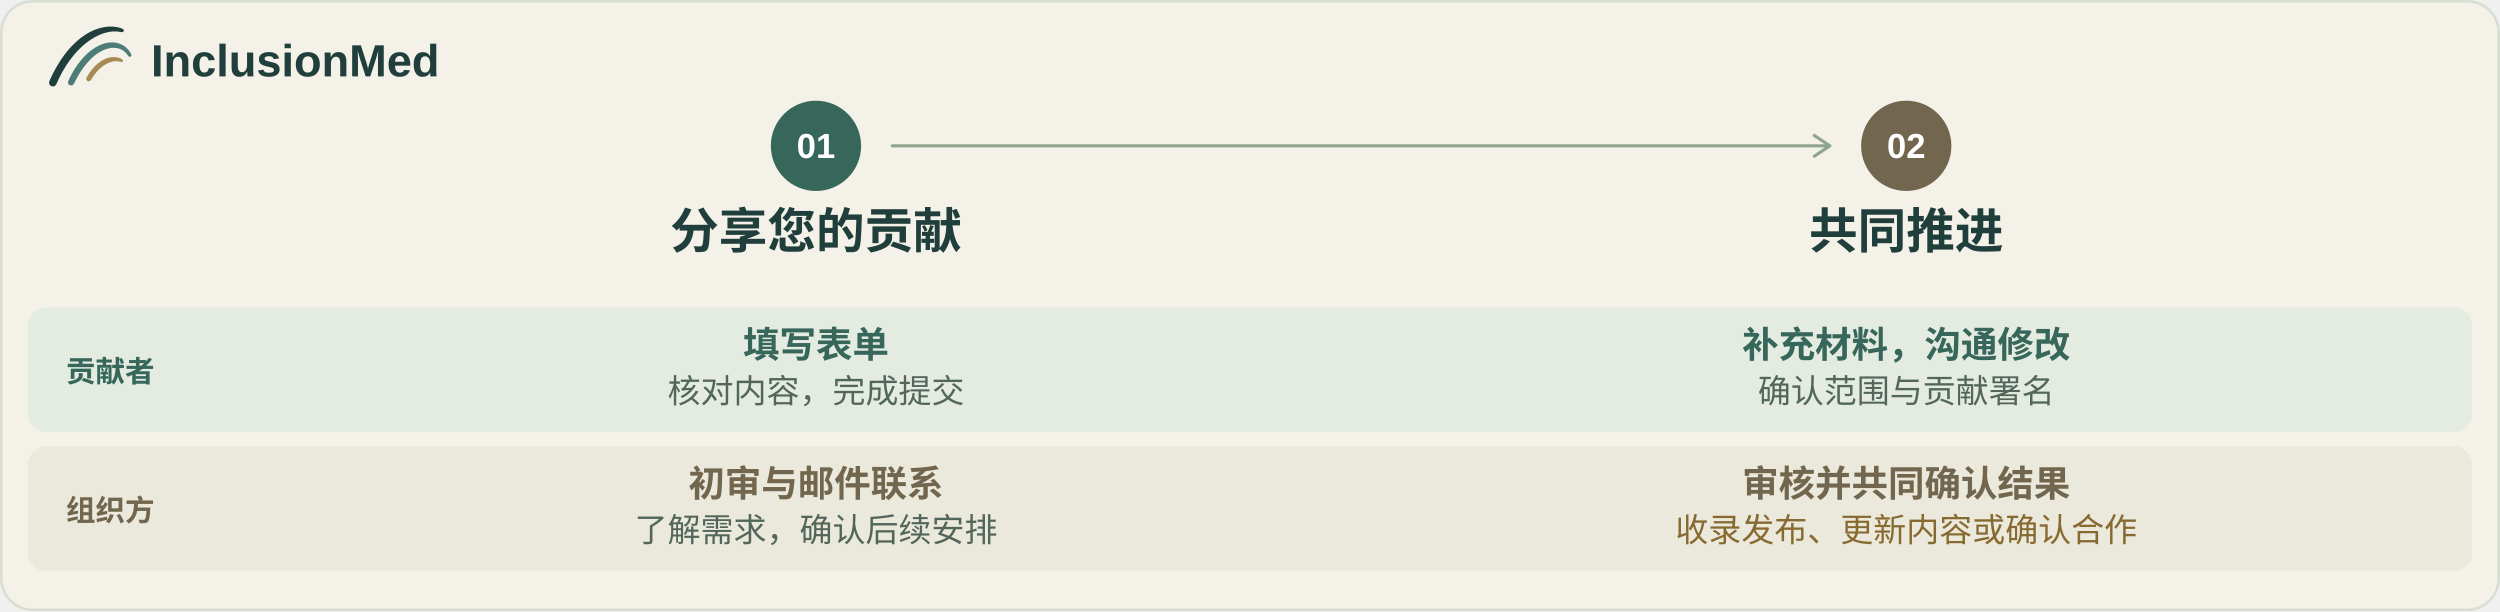
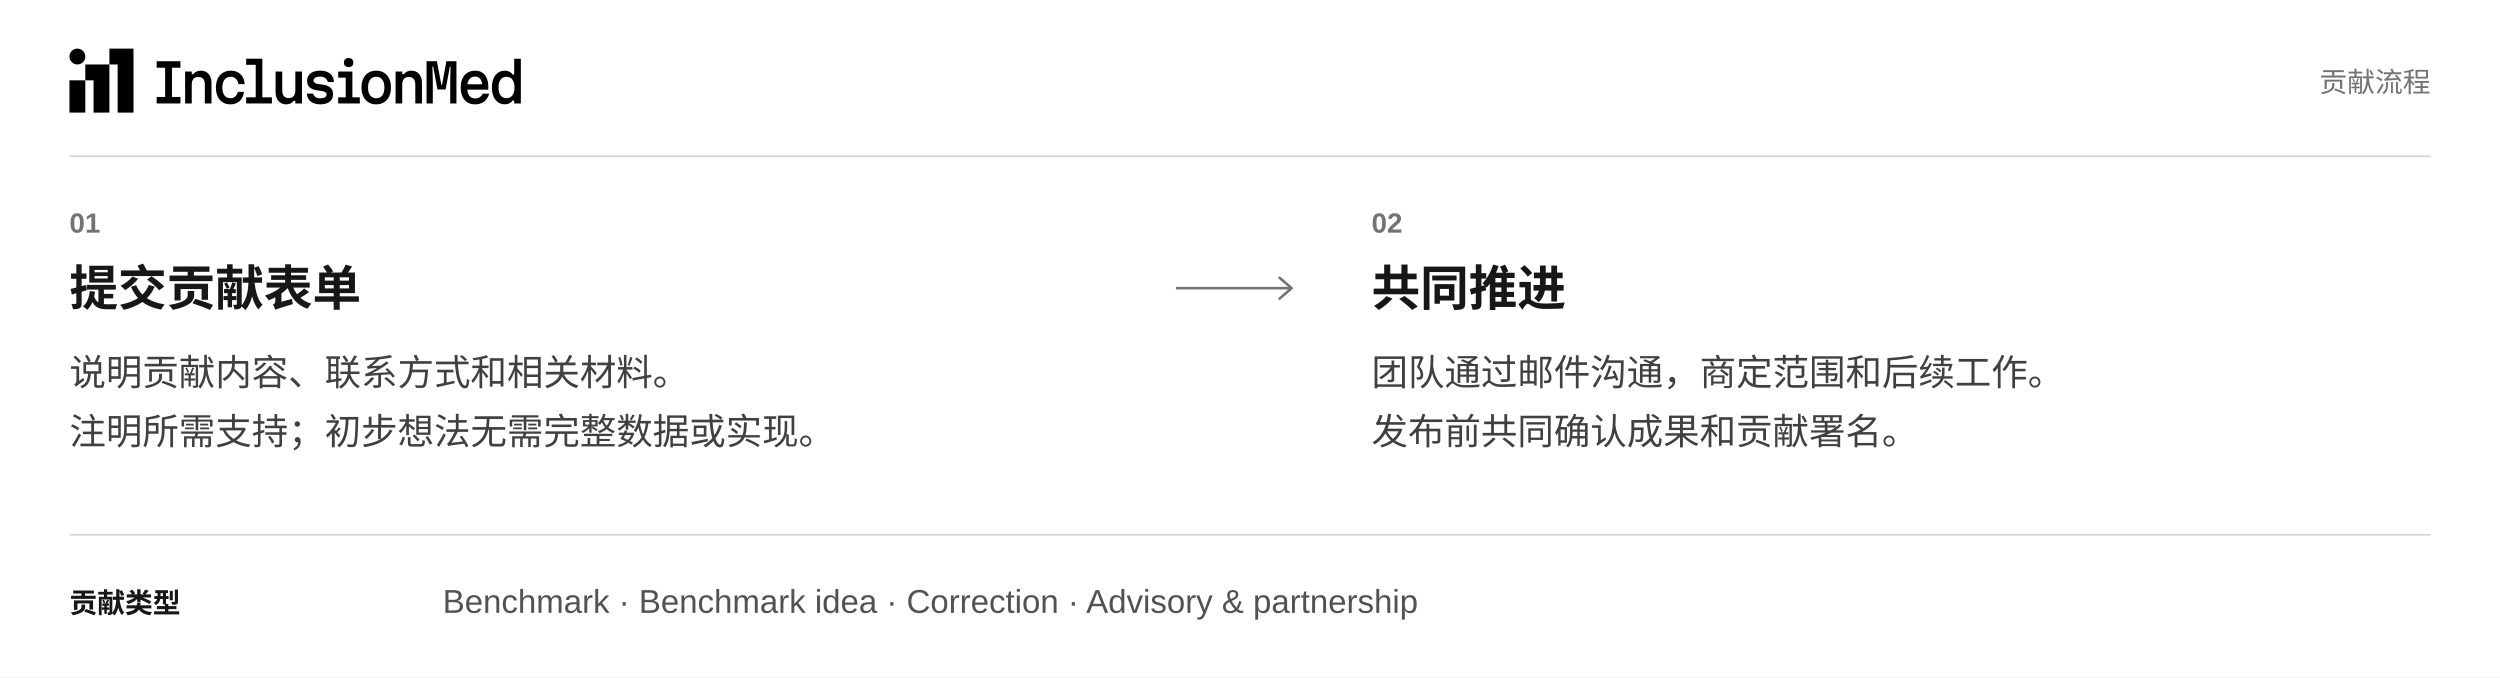
- <svg xmlns="http://www.w3.org/2000/svg" width="1440" height="352" viewBox="0 0 1440 352" role="img" aria-labelledby="workflow-title workflow-desc" xml:lang="zh-CN">
-   <rect x="0.75" y="0.75" width="1438.5" height="350.5" rx="18" fill="#f3f1e8" stroke="#d9ded2" stroke-width="1.5" />
-   <g font-family="Arial, PingFang SC, Microsoft YaHei, sans-serif">
-     <g aria-label="InclusionMed">
-       <g transform="translate(28 15) scale(0.06)" aria-hidden="true">
-         <path fill="#203E3B" fill-rule="evenodd" d="M 578 5.054 C 453.761 13.679, 339.946 72.565, 229 185.620 C 176.783 238.830, 132.564 297.503, 86.274 375 C 55.467 426.578, 11.738 512.893, 5.439 534.561 C 0.852 550.340, 9.548 569.211, 24.875 576.738 C 32.445 580.455, 47.750 580.771, 55.122 577.363 C 64.486 573.033, 71.647 564.644, 77.367 551.305 C 87.849 526.860, 91.181 519.562, 101.877 497.627 C 139.698 420.059, 190.381 340.467, 238.615 282.894 C 258.063 259.681, 262.319 254.851, 278.173 238 C 381.513 128.161, 502.338 61.122, 613.500 51.945 C 638.178 49.907, 667.120 51.778, 692.857 57.074 C 698.007 58.133, 704.022 59, 706.224 59 C 720.867 59, 727.406 40.251, 716.084 30.724 C 708.423 24.278, 684.246 15.617, 659.923 10.607 C 635.944 5.667, 602.161 3.377, 578 5.054" />
-         <path fill="#4C7E77" fill-rule="evenodd" d="M 581 158.098 C 489.824 168.289, 392.518 229.446, 311.308 327.599 C 270.245 377.229, 236.670 429.535, 204.496 494 C 188.434 526.180, 185.697 533.406, 186.169 542.381 C 187.062 559.363, 198.968 570.530, 216 570.359 C 232.385 570.195, 239.159 564.115, 250.937 539 C 276.372 484.764, 313.151 425.123, 349.913 378.500 C 385.235 333.704, 424.128 295.321, 461 268.869 C 534.498 216.143, 613.634 196.943, 676.288 216.638 C 708.200 226.669, 738.679 249.810, 759.331 279.689 C 767.324 291.251, 771.176 294.667, 777.351 295.669 C 784.868 296.889, 793.170 290.942, 794.602 283.310 C 797.686 266.868, 765.770 221.382, 735 198.367 C 705.393 176.222, 669.606 162.112, 632.789 158.067 C 621.648 156.843, 592.069 156.861, 581 158.098" />
-         <path fill="#A68B53" fill-rule="evenodd" d="M 615 298.020 C 564.500 301.482, 520.381 320.687, 470.652 360.854 C 452.916 375.179, 425.626 404.127, 406.407 429 C 387.622 453.311, 363.028 494.717, 361.427 504.728 C 359.478 516.919, 369.127 529.162, 381.874 530.671 C 394.016 532.110, 400.524 527.416, 411.573 509.250 C 443.573 456.640, 480.874 414.249, 521.235 384.621 C 547.166 365.587, 580.115 349.734, 608.726 342.526 C 633.242 336.350, 664.014 336.459, 686.955 342.803 C 702.432 347.082, 708.901 345.944, 712.527 338.302 C 716.493 329.944, 712.184 322.382, 699.218 314.950 C 677.247 302.356, 645.334 295.941, 615 298.020" />
+ <svg xmlns="http://www.w3.org/2000/svg" width="1440" height="390" viewBox="0 0 1440 390" role="img" aria-labelledby="workflow-title workflow-desc" xml:lang="zh-CN">
+   <rect width="1440" height="390" fill="#ffffff" />
+   <g transform="translate(40 28) scale(0.3472454)" fill="#000000" aria-hidden="true">
+     <g id="_图层_1-2" data-name="图层 1">
+       <g>
+         <g>
+           <rect y="52.61" width="26.31" height="53.53" />
+           <path d="M13.15,26.31h0c7.26,0,13.15-5.89,13.15-13.15S20.42,0,13.15,0h0C5.89,0,0,5.89,0,13.15s5.89,13.15,13.15,13.15Z" />
+           <polygon points="39.97 26.31 26.31 26.31 26.31 52.61 39.97 52.61 39.97 106.15 66.28 106.15 66.28 26.31 52.61 26.31 39.97 26.31" />
+           <polygon points="92.58 0 79.94 0 66.28 0 66.28 26.31 79.94 26.31 79.94 106.15 106.25 106.15 106.25 0 92.58 0" />
+         </g>
+         <g>
+           <path d="M144.67,90.98v-10.77h14.03V31.7h-14.03v-10.77h39.44v10.77h-14.03v48.51h14.03v10.77h-39.44Z" />
+           <path d="M191.86,90.98v-52.97h11.03v4.29h2.8c1.34-1.87,3.06-3.28,5.16-4.25,2.1-.96,4.44-1.44,7-1.44,3.68,0,6.82.82,9.41,2.45,2.6,1.64,4.64,3.97,6.13,7,1.49,3.04,2.23,6.63,2.23,10.77v34.15h-11.03v-31.26c0-4.2-.92-7.37-2.76-9.5-1.84-2.13-4.51-3.19-8.01-3.19s-6.28,1.06-8.14,3.19c-1.87,2.13-2.8,5.3-2.8,9.5v31.26h-11.03Z" />
+           <path d="M267.02,92.47c-4.96,0-9.24-1.12-12.83-3.37-3.59-2.25-6.36-5.44-8.32-9.59-1.96-4.14-2.93-9.05-2.93-14.71s1.01-10.78,3.02-15.02c2.01-4.23,4.89-7.49,8.63-9.76,3.73-2.28,8.14-3.41,13.22-3.41,4.44,0,8.33.92,11.69,2.76,3.36,1.84,6,4.42,7.92,7.75,1.93,3.33,2.98,7.27,3.15,11.82h-10.16c-.76-3.91-2.25-6.93-4.47-9.06-2.22-2.13-5.05-3.2-8.49-3.2-4.32,0-7.71,1.59-10.16,4.77-2.45,3.18-3.68,7.6-3.68,13.26s1.18,9.86,3.55,12.96c2.36,3.09,5.65,4.64,9.85,4.64,3.03,0,5.63-.92,7.79-2.76,2.16-1.84,3.65-4.42,4.47-7.75h10.07c-.29,4.15-1.43,7.78-3.41,10.9-1.98,3.12-4.6,5.53-7.84,7.22-3.24,1.69-6.93,2.54-11.08,2.54Z" />
+           <path d="M293.13,16.73h26.88v64.09h15.85v10.16h-42.73v-10.16h15.85V26.89h-15.85v-10.16Z" />
+           <path d="M385.7,38.01v52.97h-11.03v-4.29h-2.8c-1.34,1.87-3.05,3.3-5.12,4.29s-4.42,1.49-7.05,1.49c-3.62,0-6.74-.83-9.37-2.5-2.63-1.66-4.68-4.01-6.17-7.05-1.49-3.03-2.23-6.62-2.23-10.77v-34.15h11.03v31.26c0,4.2.92,7.39,2.76,9.54,1.84,2.16,4.51,3.24,8.01,3.24s6.27-1.08,8.14-3.24c1.87-2.16,2.8-5.34,2.8-9.54v-31.26h11.03Z" />
+           <path d="M404.19,74.69c.76,2.51,2.16,4.44,4.2,5.78,2.04,1.34,4.64,2.01,7.79,2.01,3.33,0,5.88-.57,7.66-1.71,1.78-1.14,2.67-2.76,2.67-4.86,0-1.52-.69-2.74-2.06-3.68-1.37-.93-3.46-1.6-6.26-2.01l-6.83-.88c-5.84-.88-10.16-2.6-12.96-5.17-2.8-2.57-4.2-6.16-4.2-10.77,0-5.25,1.93-9.37,5.78-12.35,3.85-2.98,9.16-4.47,15.93-4.47s12.49,1.63,16.46,4.9c3.97,3.27,6.1,7.91,6.39,13.92h-10.16c-.82-2.86-2.29-5.06-4.42-6.61-2.13-1.55-4.95-2.32-8.45-2.32s-6.1.58-7.97,1.75c-1.87,1.17-2.8,2.8-2.8,4.9,0,1.46.69,2.68,2.06,3.68,1.37.99,3.43,1.63,6.17,1.93l6.92,1.05c5.84.76,10.16,2.42,12.96,4.99,2.8,2.57,4.2,6.16,4.2,10.77,0,3.56-.86,6.6-2.58,9.11s-4.14,4.44-7.27,5.78c-3.12,1.34-6.87,2.01-11.25,2.01-6.77,0-12.08-1.56-15.94-4.68-3.85-3.12-5.98-7.49-6.39-13.09h10.33Z" />
+           <path d="M445.84,38.01h23.48v42.82h12.36v10.16h-35.85v-10.16h12.45v-32.66h-12.45v-10.16ZM463.1,30.65c-2.45,0-4.36-.66-5.74-1.97s-2.06-3.14-2.06-5.47.69-4.25,2.06-5.56,3.28-1.97,5.74-1.97,4.36.66,5.74,1.97c1.37,1.31,2.06,3.17,2.06,5.56s-.69,4.16-2.06,5.47c-1.37,1.31-3.28,1.97-5.74,1.97Z" />
+           <path d="M508.87,92.47c-4.96,0-9.27-1.14-12.91-3.41-3.65-2.28-6.48-5.5-8.49-9.68-2.01-4.17-3.02-9.12-3.02-14.84s1.01-10.68,3.02-14.88c2.01-4.2,4.84-7.43,8.49-9.68,3.65-2.25,7.95-3.37,12.91-3.37s9.34,1.12,12.96,3.37c3.62,2.25,6.44,5.47,8.45,9.68,2.01,4.2,3.02,9.16,3.02,14.88s-1.01,10.67-3.02,14.84c-2.01,4.17-4.83,7.4-8.45,9.68-3.62,2.28-7.94,3.41-12.96,3.41ZM508.87,82.31c4.32,0,7.66-1.56,10.02-4.68,2.36-3.12,3.55-7.49,3.55-13.09s-1.18-10.05-3.55-13.18c-2.36-3.12-5.71-4.68-10.02-4.68s-7.59,1.56-9.98,4.68c-2.39,3.12-3.59,7.52-3.59,13.18s1.2,9.97,3.59,13.09c2.39,3.12,5.72,4.68,9.98,4.68Z" />
+           <path d="M540.98,90.98v-52.97h11.03v4.29h2.8c1.34-1.87,3.06-3.28,5.16-4.25,2.1-.96,4.44-1.44,7-1.44,3.68,0,6.82.82,9.41,2.45,2.6,1.64,4.64,3.97,6.13,7,1.49,3.04,2.23,6.63,2.23,10.77v34.15h-11.03v-31.26c0-4.2-.92-7.37-2.76-9.5-1.84-2.13-4.51-3.19-8.01-3.19s-6.28,1.06-8.14,3.19c-1.87,2.13-2.8,5.3-2.8,9.5v31.26h-11.03Z" />
+           <path d="M592.38,90.98V20.93h17.16l7.35,39.05h1.14l7.27-39.05h16.64v70.04h-10.33v-37.04l.61-24.17h-1.22l-7,38h-13.57l-7.09-38h-1.22l.61,24.17v37.04h-10.33Z" />
+           <path d="M657.43,59.11h31.08l-3.59,4.73c0-5.72-1.04-10.05-3.11-13-2.07-2.95-5.03-4.42-8.89-4.42-4.2,0-7.46,1.55-9.76,4.64-2.31,3.09-3.46,7.44-3.46,13.05,0,6.01,1.14,10.61,3.41,13.79s5.63,4.77,10.07,4.77c2.74,0,5.17-.69,7.27-2.06,2.1-1.37,3.88-3.34,5.34-5.91h10.42c-.99,3.74-2.57,6.93-4.73,9.59-2.16,2.66-4.8,4.68-7.92,6.09-3.12,1.4-6.64,2.1-10.55,2.1-4.96,0-9.25-1.12-12.87-3.37-3.62-2.25-6.38-5.49-8.27-9.72-1.9-4.23-2.85-9.32-2.85-15.28s.98-10.55,2.93-14.67c1.96-4.12,4.73-7.28,8.32-9.5,3.59-2.22,7.81-3.33,12.65-3.33s8.55,1.06,11.82,3.2,5.76,5.22,7.49,9.28c1.72,4.06,2.58,8.97,2.58,14.75,0,.7-.01,1.43-.04,2.19-.03.76-.07,1.46-.13,2.1h-37.21v-9.02Z" />
+           <path d="M722.22,92.38c-4.38,0-8.16-1.14-11.34-3.41-3.18-2.28-5.66-5.5-7.44-9.67-1.78-4.17-2.67-9.09-2.67-14.75s.89-10.67,2.67-14.84c1.78-4.17,4.26-7.4,7.44-9.67,3.18-2.28,6.96-3.41,11.34-3.41,2.8,0,5.34.55,7.62,1.66,2.28,1.11,3.97,2.66,5.08,4.64h2.8v-26.18h11.03v74.25h-11.03v-4.9h-2.8c-1.05,1.87-2.71,3.39-4.99,4.55-2.28,1.17-4.85,1.75-7.71,1.75ZM724.94,82.22c4.26,0,7.54-1.55,9.85-4.64,2.31-3.09,3.46-7.44,3.46-13.04s-1.15-9.97-3.46-13.09c-2.31-3.12-5.59-4.68-9.85-4.68s-7.46,1.55-9.76,4.64-3.46,7.47-3.46,13.13,1.15,9.95,3.46,13.04c2.31,3.1,5.56,4.64,9.76,4.64Z" />
+         </g>
      </g>
-       <text x="87" y="44" text-anchor="start" font-size="26" font-weight="700" fill="#203e3b">InclusionMed</text>
    </g>
-     <path d="M514 84 H1054 m-9 -6 9 6 -9 6" fill="none" stroke="#91a58e" stroke-width="1.8" stroke-linecap="round" stroke-linejoin="round" />
-     <circle cx="470" cy="84" r="26" fill="#37665a" />
-     <text x="470" y="91" text-anchor="middle" font-size="20" font-weight="700" fill="#ffffff">01</text>
-     <text x="470" y="143" text-anchor="middle" font-size="28" font-weight="700" fill="#203e3b">分享您的贡献</text>
-     <circle cx="1098" cy="84" r="26" fill="#72674e" />
-     <text x="1098" y="91" text-anchor="middle" font-size="20" font-weight="700" fill="#ffffff">02</text>
-     <text x="1098" y="143" text-anchor="middle" font-size="28" font-weight="700" fill="#203e3b">共同推进</text>
-     <rect x="16" y="177" width="1408" height="72" rx="11" fill="#e4ebe1" />
-     <text x="38" y="220" text-anchor="start" font-size="17" font-weight="700" fill="#37665a">贡献者</text>
-     <text x="470" y="206" text-anchor="middle" font-size="21" font-weight="700" fill="#37665a">填写表单</text>
-     <text x="470" y="232" text-anchor="middle" font-size="19" font-weight="400" fill="#53665c">核对内容，完成提交</text>
-     <text x="1098" y="206" text-anchor="middle" font-size="21" font-weight="700" fill="#37665a">补充材料，沟通修改</text>
-     <text x="1098" y="232" text-anchor="middle" font-size="19" font-weight="400" fill="#53665c">确认范围与贡献署名</text>
-     <rect x="16" y="257" width="1408" height="72" rx="11" fill="#ebe8dc" />
-     <text x="38" y="300" text-anchor="start" font-size="17" font-weight="700" fill="#72674e">组织方</text>
-     <text x="470" y="286" text-anchor="middle" font-size="21" font-weight="700" fill="#72674e">初审与邮件联系</text>
-     <text x="470" y="312" text-anchor="middle" font-size="19" font-weight="400" fill="#53665c">了解需求，确认后续安排</text>
-     <text x="1098" y="286" text-anchor="middle" font-size="21" font-weight="700" fill="#72674e">审核并共同确认结果</text>
-     <text x="1098" y="312" text-anchor="middle" font-size="19" font-weight="400" fill="#876a2f">收录发布、更新内容或确认合作</text>
+   </g>
+   <g font-family="Arial, Helvetica, Arial Unicode MS, PingFang SC, Microsoft YaHei, sans-serif">
+     <text x="1400" y="53" font-size="16" font-weight="400" fill="#737373" text-anchor="end">贡献流程</text>
+     <path d="M40 90H1400" stroke="#d4d4d4" fill="none" />
+     <text x="40" y="134" font-size="16" font-weight="600" fill="#737373" text-anchor="start">01</text>
+     <text x="790" y="134" font-size="16" font-weight="600" fill="#737373" text-anchor="start">02</text>
+     <text x="40" y="176" font-size="28" font-weight="600" fill="#171717" text-anchor="start">提交贡献表单</text>
+     <text x="790" y="176" font-size="28" font-weight="600" fill="#171717" text-anchor="start">共同推进</text>
+     <path d="M678 166H744M737 160L744 166L737 172" stroke="#737373" stroke-width="1.5" fill="none" stroke-linecap="round" stroke-linejoin="round" />
+     <text x="40" y="222" font-size="21" font-weight="400" fill="#404040" text-anchor="start">说明贡献内容、联系方式和相关材料。</text>
+     <text x="40" y="256" font-size="21" font-weight="400" fill="#404040" text-anchor="start">注明所需支持；初步想法无需完整数据或实现。</text>
+     <text x="790" y="222" font-size="21" font-weight="400" fill="#404040" text-anchor="start">团队通过邮件沟通，商定范围和后续工作。</text>
+     <text x="790" y="256" font-size="21" font-weight="400" fill="#404040" text-anchor="start">发布前共同确认成果和贡献署名。</text>
+     <path d="M40 308H1400" stroke="#d4d4d4" fill="none" />
+     <text x="40" y="353" font-size="16" font-weight="600" fill="#171717" text-anchor="start">贡献类型</text>
+     <text x="255" y="353" font-size="19" font-weight="400" fill="#525252" text-anchor="start">Benchmark  ·  Benchmark idea  ·  Correction  ·  Advisory &amp; partnership</text>
  </g>
</svg>
